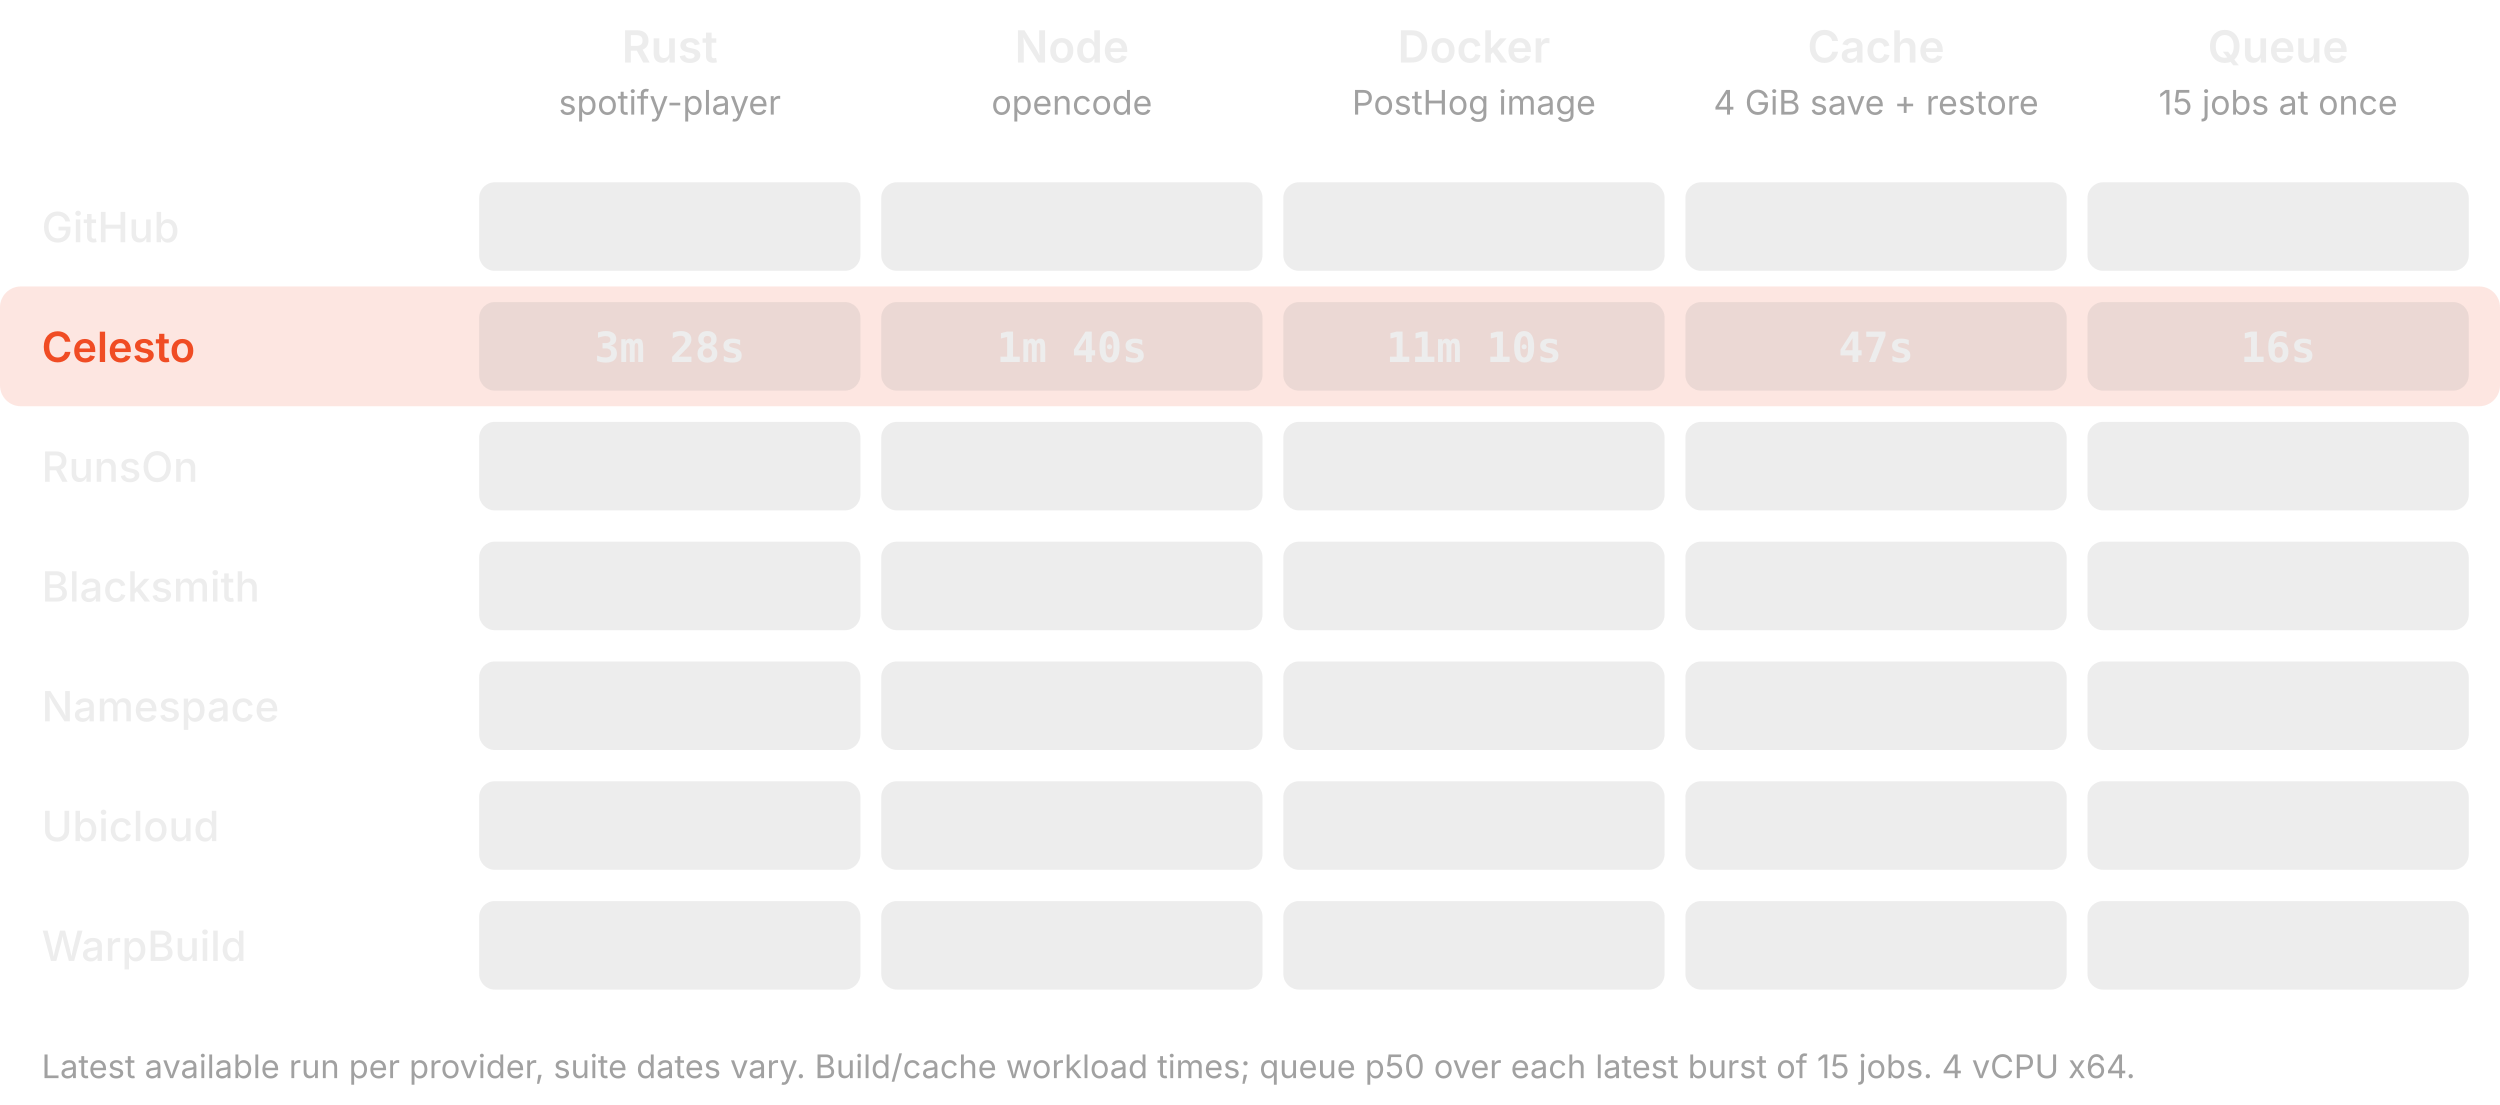
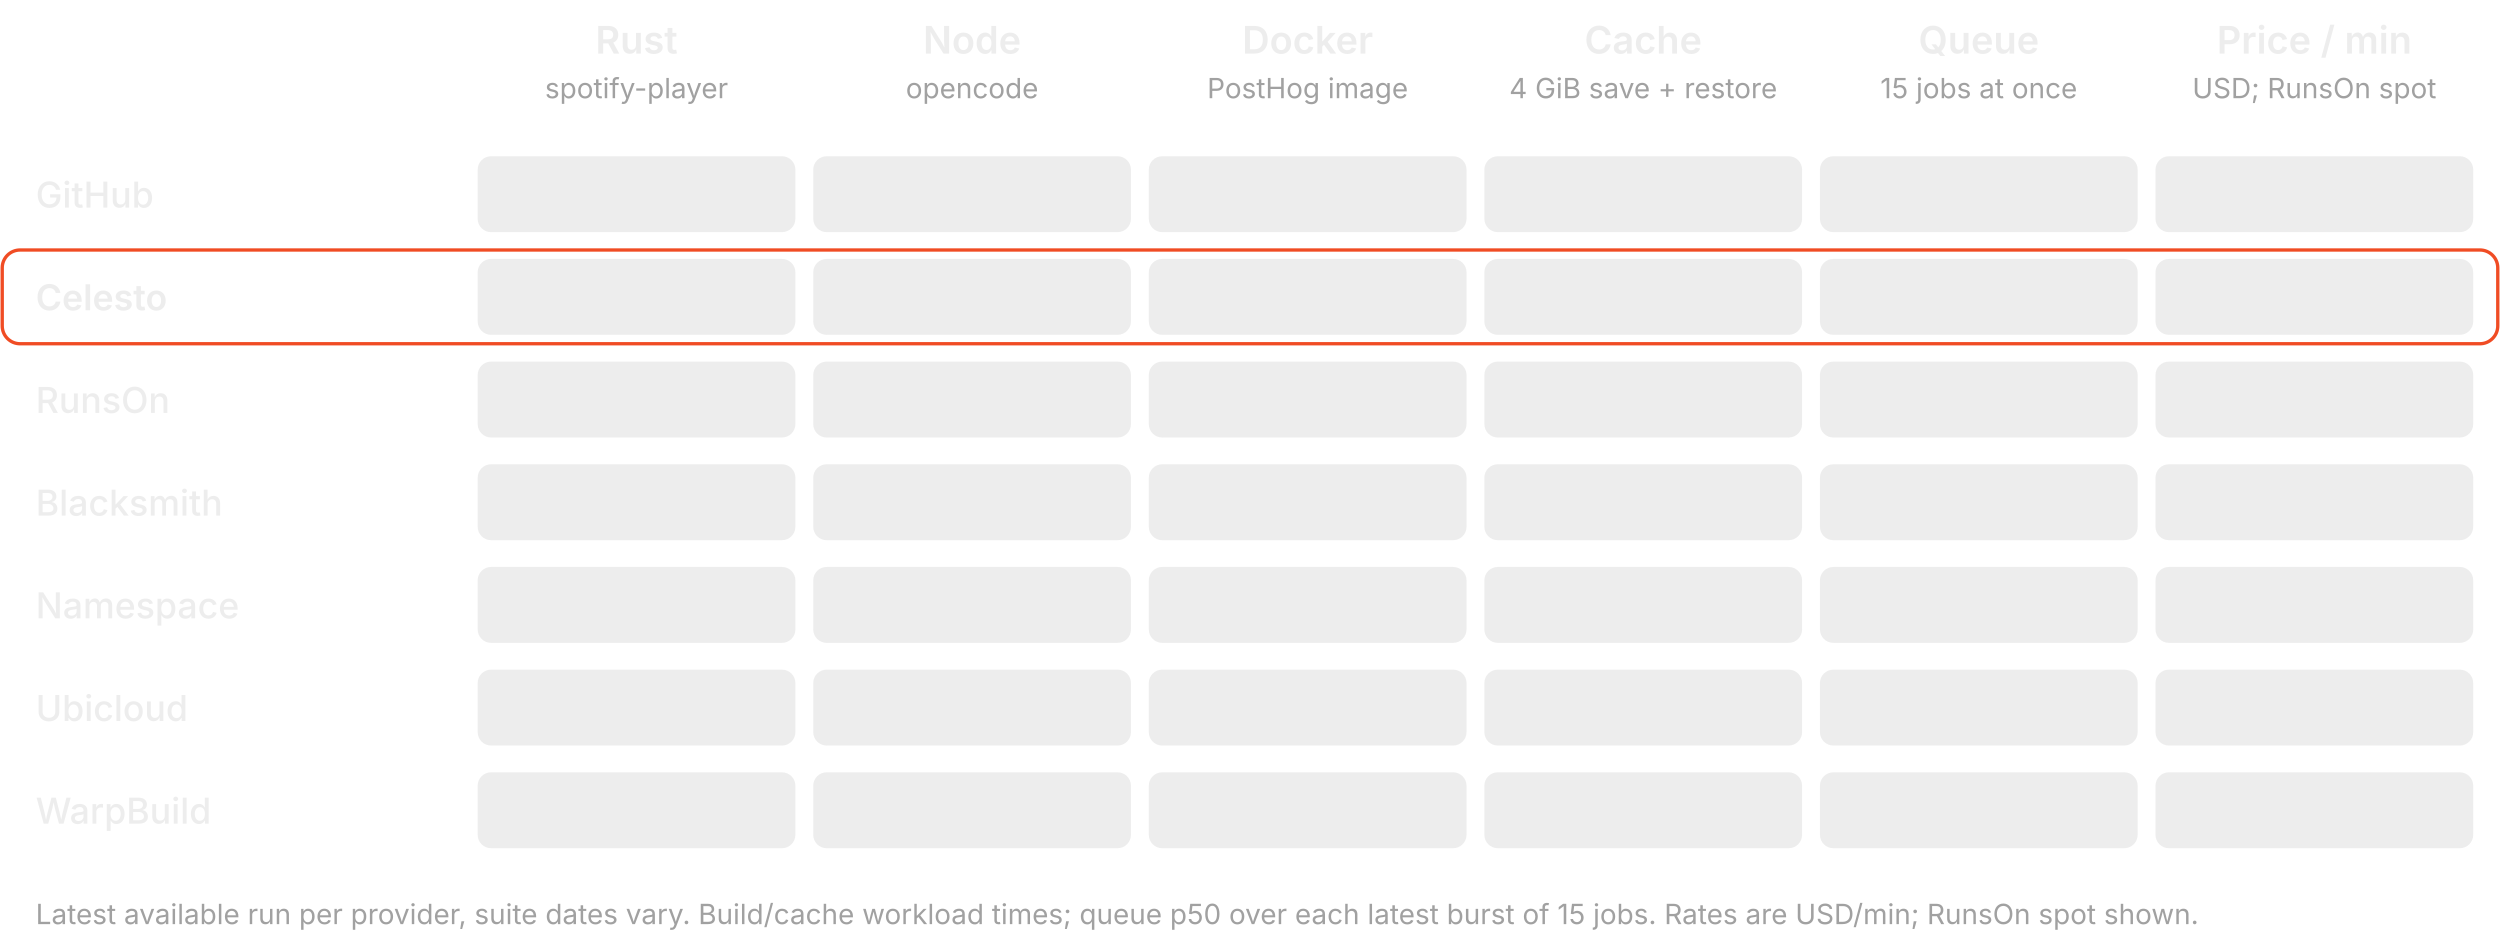
- <svg xmlns="http://www.w3.org/2000/svg" viewBox="0 0 960 424" font-family="Geist,Inter,-apple-system,BlinkMacSystemFont,Segoe UI,sans-serif">
-   <style>.t{fill:#ededed}.m{fill:#a1a1a1}.hl{fill:#F04C24;fill-opacity:.14}.n{fill:#8f8f8f;fill-opacity:.16}</style>
-   <text x="257.2" y="24" text-anchor="middle" font-size="17" font-weight="600" class="t">Rust</text>
-   <text x="257.2" y="44" text-anchor="middle" font-size="13" class="m">spotify-player</text>
-   <text x="411.6" y="24" text-anchor="middle" font-size="17" font-weight="600" class="t">Node</text>
-   <text x="411.6" y="44" text-anchor="middle" font-size="13" class="m">opencode</text>
-   <text x="566" y="24" text-anchor="middle" font-size="17" font-weight="600" class="t">Docker</text>
-   <text x="566" y="44" text-anchor="middle" font-size="13" class="m">PostHog image</text>
-   <text x="720.4" y="24" text-anchor="middle" font-size="17" font-weight="600" class="t">Cache</text>
-   <text x="720.4" y="44" text-anchor="middle" font-size="13" class="m">4 GiB save + restore</text>
-   <text x="874.8" y="24" text-anchor="middle" font-size="17" font-weight="600" class="t">Queue</text>
-   <text x="874.8" y="44" text-anchor="middle" font-size="13" class="m">15 jobs at once</text>
+ <svg xmlns="http://www.w3.org/2000/svg" viewBox="0 0 1120 424" font-family="Geist,Inter,-apple-system,BlinkMacSystemFont,Segoe UI,sans-serif">
+   <style>.t{fill:#ededed}.m{fill:#a1a1a1}.n{fill:#8f8f8f;fill-opacity:.16}</style>
+   <text x="285.167" y="24" text-anchor="middle" font-size="17" font-weight="600" class="t">Rust</text>
+   <text x="285.167" y="44" text-anchor="middle" font-size="12.5" class="m">spotify-player</text>
+   <text x="435.5" y="24" text-anchor="middle" font-size="17" font-weight="600" class="t">Node</text>
+   <text x="435.5" y="44" text-anchor="middle" font-size="12.5" class="m">opencode</text>
+   <text x="585.833" y="24" text-anchor="middle" font-size="17" font-weight="600" class="t">Docker</text>
+   <text x="585.833" y="44" text-anchor="middle" font-size="12.5" class="m">PostHog image</text>
+   <text x="736.167" y="24" text-anchor="middle" font-size="17" font-weight="600" class="t">Cache</text>
+   <text x="736.167" y="44" text-anchor="middle" font-size="12.5" class="m">4 GiB save + restore</text>
+   <text x="886.5" y="24" text-anchor="middle" font-size="17" font-weight="600" class="t">Queue</text>
+   <text x="886.5" y="44" text-anchor="middle" font-size="12.5" class="m">15 jobs at once</text>
+   <text x="1036.833" y="24" text-anchor="middle" font-size="17" font-weight="600" class="t">Price / min</text>
+   <text x="1036.833" y="44" text-anchor="middle" font-size="12.5" class="m">USD; RunsOn spot</text>
  <text x="16" y="93" font-size="16" font-weight="500" class="t">GitHub</text>
-   <rect x="184" y="70" width="146.4" height="34" rx="6" class="n" />
-   <text x="257.2" y="93" text-anchor="middle" font-size="16" font-weight="400" font-family="Geist Mono,SFMono-Regular,Menlo,Consolas,monospace" class="t">3m 35s</text>
-   <rect x="338.4" y="70" width="146.4" height="34" rx="6" class="n" />
-   <text x="411.6" y="93" text-anchor="middle" font-size="16" font-weight="400" font-family="Geist Mono,SFMono-Regular,Menlo,Consolas,monospace" class="t">1m 38s</text>
-   <rect x="492.8" y="70" width="146.4" height="34" rx="6" class="n" />
-   <text x="566" y="93" text-anchor="middle" font-size="16" font-weight="400" font-family="Geist Mono,SFMono-Regular,Menlo,Consolas,monospace" class="t">12m 59s</text>
-   <rect x="647.2" y="70" width="146.4" height="34" rx="6" class="n" />
-   <text x="720.4" y="93" text-anchor="middle" font-size="16" font-weight="400" font-family="Geist Mono,SFMono-Regular,Menlo,Consolas,monospace" class="t">1m 20s</text>
-   <rect x="801.6" y="70" width="146.4" height="34" rx="6" class="n" />
-   <text x="874.8" y="93" text-anchor="middle" font-size="16" font-weight="400" font-family="Geist Mono,SFMono-Regular,Menlo,Consolas,monospace" class="t">3s</text>
-   <rect x="0" y="110" width="960" height="46" rx="8" class="hl" />
-   <text x="16" y="139" font-size="16" font-weight="600" fill="#F04C24">Celesto</text>
-   <rect x="184" y="116" width="146.4" height="34" rx="6" class="n" />
-   <text x="257.2" y="139" text-anchor="middle" font-size="16" font-weight="600" font-family="Geist Mono,SFMono-Regular,Menlo,Consolas,monospace" class="t">3m 28s</text>
-   <rect x="338.4" y="116" width="146.4" height="34" rx="6" class="n" />
-   <text x="411.6" y="139" text-anchor="middle" font-size="16" font-weight="600" font-family="Geist Mono,SFMono-Regular,Menlo,Consolas,monospace" class="t">1m 40s</text>
-   <rect x="492.8" y="116" width="146.4" height="34" rx="6" class="n" />
-   <text x="566" y="139" text-anchor="middle" font-size="16" font-weight="600" font-family="Geist Mono,SFMono-Regular,Menlo,Consolas,monospace" class="t">11m 10s</text>
-   <rect x="647.2" y="116" width="146.4" height="34" rx="6" class="n" />
-   <text x="720.4" y="139" text-anchor="middle" font-size="16" font-weight="600" font-family="Geist Mono,SFMono-Regular,Menlo,Consolas,monospace" class="t">47s</text>
-   <rect x="801.6" y="116" width="146.4" height="34" rx="6" class="n" />
-   <text x="874.8" y="139" text-anchor="middle" font-size="16" font-weight="600" font-family="Geist Mono,SFMono-Regular,Menlo,Consolas,monospace" class="t">16s</text>
+   <rect x="214" y="70" width="142.333" height="34" rx="6" class="n" />
+   <text x="285.167" y="93" text-anchor="middle" font-size="16" font-weight="400" font-family="Geist Mono,SFMono-Regular,Menlo,Consolas,monospace" class="t">3m 35s</text>
+   <rect x="364.333" y="70" width="142.333" height="34" rx="6" class="n" />
+   <text x="435.5" y="93" text-anchor="middle" font-size="16" font-weight="400" font-family="Geist Mono,SFMono-Regular,Menlo,Consolas,monospace" class="t">1m 38s</text>
+   <rect x="514.667" y="70" width="142.333" height="34" rx="6" class="n" />
+   <text x="585.833" y="93" text-anchor="middle" font-size="16" font-weight="400" font-family="Geist Mono,SFMono-Regular,Menlo,Consolas,monospace" class="t">12m 59s</text>
+   <rect x="665" y="70" width="142.333" height="34" rx="6" class="n" />
+   <text x="736.167" y="93" text-anchor="middle" font-size="16" font-weight="400" font-family="Geist Mono,SFMono-Regular,Menlo,Consolas,monospace" class="t">1m 20s</text>
+   <rect x="815.333" y="70" width="142.333" height="34" rx="6" class="n" />
+   <text x="886.5" y="93" text-anchor="middle" font-size="16" font-weight="400" font-family="Geist Mono,SFMono-Regular,Menlo,Consolas,monospace" class="t">3s</text>
+   <rect x="965.667" y="70" width="142.333" height="34" rx="6" class="n" />
+   <text x="1036.833" y="93" text-anchor="middle" font-size="13.5" font-weight="400" font-family="Geist Mono,SFMono-Regular,Menlo,Consolas,monospace" class="t">$0.0120</text>
+   <rect x="1" y="112" width="1118" height="42" rx="8" fill="none" stroke="#F04C24" stroke-width="1.5" />
+   <text x="16" y="139" font-size="16" font-weight="600" class="t">Celesto</text>
+   <rect x="214" y="116" width="142.333" height="34" rx="6" class="n" />
+   <text x="285.167" y="139" text-anchor="middle" font-size="16" font-weight="600" font-family="Geist Mono,SFMono-Regular,Menlo,Consolas,monospace" class="t">3m 28s</text>
+   <rect x="364.333" y="116" width="142.333" height="34" rx="6" class="n" />
+   <text x="435.5" y="139" text-anchor="middle" font-size="16" font-weight="600" font-family="Geist Mono,SFMono-Regular,Menlo,Consolas,monospace" class="t">1m 40s</text>
+   <rect x="514.667" y="116" width="142.333" height="34" rx="6" class="n" />
+   <text x="585.833" y="139" text-anchor="middle" font-size="16" font-weight="600" font-family="Geist Mono,SFMono-Regular,Menlo,Consolas,monospace" class="t">11m 10s</text>
+   <rect x="665" y="116" width="142.333" height="34" rx="6" class="n" />
+   <text x="736.167" y="139" text-anchor="middle" font-size="16" font-weight="600" font-family="Geist Mono,SFMono-Regular,Menlo,Consolas,monospace" class="t">47s</text>
+   <rect x="815.333" y="116" width="142.333" height="34" rx="6" class="n" />
+   <text x="886.5" y="139" text-anchor="middle" font-size="16" font-weight="600" font-family="Geist Mono,SFMono-Regular,Menlo,Consolas,monospace" class="t">16s</text>
+   <rect x="965.667" y="116" width="142.333" height="34" rx="6" class="n" />
+   <text x="1036.833" y="139" text-anchor="middle" font-size="13.5" font-weight="600" font-family="Geist Mono,SFMono-Regular,Menlo,Consolas,monospace" class="t">$0.00133333</text>
  <text x="16" y="185" font-size="16" font-weight="500" class="t">RunsOn</text>
-   <rect x="184" y="162" width="146.4" height="34" rx="6" class="n" />
-   <text x="257.2" y="185" text-anchor="middle" font-size="16" font-weight="400" font-family="Geist Mono,SFMono-Regular,Menlo,Consolas,monospace" class="t">1m 48s</text>
-   <rect x="338.4" y="162" width="146.4" height="34" rx="6" class="n" />
-   <text x="411.6" y="185" text-anchor="middle" font-size="16" font-weight="400" font-family="Geist Mono,SFMono-Regular,Menlo,Consolas,monospace" class="t">1m 03s</text>
-   <rect x="492.8" y="162" width="146.4" height="34" rx="6" class="n" />
-   <text x="566" y="185" text-anchor="middle" font-size="16" font-weight="400" font-family="Geist Mono,SFMono-Regular,Menlo,Consolas,monospace" class="t">9m 00s</text>
-   <rect x="647.2" y="162" width="146.4" height="34" rx="6" class="n" />
-   <text x="720.4" y="185" text-anchor="middle" font-size="16" font-weight="400" font-family="Geist Mono,SFMono-Regular,Menlo,Consolas,monospace" class="t">33s</text>
-   <rect x="801.6" y="162" width="146.4" height="34" rx="6" class="n" />
-   <text x="874.8" y="185" text-anchor="middle" font-size="16" font-weight="400" font-family="Geist Mono,SFMono-Regular,Menlo,Consolas,monospace" class="t">17s</text>
+   <rect x="214" y="162" width="142.333" height="34" rx="6" class="n" />
+   <text x="285.167" y="185" text-anchor="middle" font-size="16" font-weight="400" font-family="Geist Mono,SFMono-Regular,Menlo,Consolas,monospace" class="t">1m 48s</text>
+   <rect x="364.333" y="162" width="142.333" height="34" rx="6" class="n" />
+   <text x="435.5" y="185" text-anchor="middle" font-size="16" font-weight="400" font-family="Geist Mono,SFMono-Regular,Menlo,Consolas,monospace" class="t">1m 03s</text>
+   <rect x="514.667" y="162" width="142.333" height="34" rx="6" class="n" />
+   <text x="585.833" y="185" text-anchor="middle" font-size="16" font-weight="400" font-family="Geist Mono,SFMono-Regular,Menlo,Consolas,monospace" class="t">9m 00s</text>
+   <rect x="665" y="162" width="142.333" height="34" rx="6" class="n" />
+   <text x="736.167" y="185" text-anchor="middle" font-size="16" font-weight="400" font-family="Geist Mono,SFMono-Regular,Menlo,Consolas,monospace" class="t">33s</text>
+   <rect x="815.333" y="162" width="142.333" height="34" rx="6" class="n" />
+   <text x="886.5" y="185" text-anchor="middle" font-size="16" font-weight="400" font-family="Geist Mono,SFMono-Regular,Menlo,Consolas,monospace" class="t">17s</text>
+   <rect x="965.667" y="162" width="142.333" height="34" rx="6" class="n" />
+   <text x="1036.833" y="185" text-anchor="middle" font-size="13.5" font-weight="400" font-family="Geist Mono,SFMono-Regular,Menlo,Consolas,monospace" class="t">$0.0013 spot</text>
  <text x="16" y="231" font-size="16" font-weight="500" class="t">Blacksmith</text>
-   <rect x="184" y="208" width="146.4" height="34" rx="6" class="n" />
-   <text x="257.2" y="231" text-anchor="middle" font-size="16" font-weight="400" font-family="Geist Mono,SFMono-Regular,Menlo,Consolas,monospace" class="t">2m 02s</text>
-   <rect x="338.4" y="208" width="146.4" height="34" rx="6" class="n" />
-   <text x="411.6" y="231" text-anchor="middle" font-size="16" font-weight="400" font-family="Geist Mono,SFMono-Regular,Menlo,Consolas,monospace" class="t">50s</text>
-   <rect x="492.8" y="208" width="146.4" height="34" rx="6" class="n" />
-   <text x="566" y="231" text-anchor="middle" font-size="16" font-weight="400" font-family="Geist Mono,SFMono-Regular,Menlo,Consolas,monospace" class="t">5m 52s</text>
-   <rect x="647.2" y="208" width="146.4" height="34" rx="6" class="n" />
-   <text x="720.4" y="231" text-anchor="middle" font-size="16" font-weight="400" font-family="Geist Mono,SFMono-Regular,Menlo,Consolas,monospace" class="t">17s</text>
-   <rect x="801.6" y="208" width="146.4" height="34" rx="6" class="n" />
-   <text x="874.8" y="231" text-anchor="middle" font-size="16" font-weight="400" font-family="Geist Mono,SFMono-Regular,Menlo,Consolas,monospace" class="t">11s</text>
+   <rect x="214" y="208" width="142.333" height="34" rx="6" class="n" />
+   <text x="285.167" y="231" text-anchor="middle" font-size="16" font-weight="400" font-family="Geist Mono,SFMono-Regular,Menlo,Consolas,monospace" class="t">2m 02s</text>
+   <rect x="364.333" y="208" width="142.333" height="34" rx="6" class="n" />
+   <text x="435.5" y="231" text-anchor="middle" font-size="16" font-weight="400" font-family="Geist Mono,SFMono-Regular,Menlo,Consolas,monospace" class="t">50s</text>
+   <rect x="514.667" y="208" width="142.333" height="34" rx="6" class="n" />
+   <text x="585.833" y="231" text-anchor="middle" font-size="16" font-weight="400" font-family="Geist Mono,SFMono-Regular,Menlo,Consolas,monospace" class="t">5m 52s</text>
+   <rect x="665" y="208" width="142.333" height="34" rx="6" class="n" />
+   <text x="736.167" y="231" text-anchor="middle" font-size="16" font-weight="400" font-family="Geist Mono,SFMono-Regular,Menlo,Consolas,monospace" class="t">17s</text>
+   <rect x="815.333" y="208" width="142.333" height="34" rx="6" class="n" />
+   <text x="886.5" y="231" text-anchor="middle" font-size="16" font-weight="400" font-family="Geist Mono,SFMono-Regular,Menlo,Consolas,monospace" class="t">11s</text>
+   <rect x="965.667" y="208" width="142.333" height="34" rx="6" class="n" />
+   <text x="1036.833" y="231" text-anchor="middle" font-size="13.5" font-weight="400" font-family="Geist Mono,SFMono-Regular,Menlo,Consolas,monospace" class="t">$0.0080</text>
  <text x="16" y="277" font-size="16" font-weight="500" class="t">Namespace</text>
-   <rect x="184" y="254" width="146.4" height="34" rx="6" class="n" />
-   <text x="257.2" y="277" text-anchor="middle" font-size="16" font-weight="400" font-family="Geist Mono,SFMono-Regular,Menlo,Consolas,monospace" class="t">1m 31s</text>
-   <rect x="338.4" y="254" width="146.4" height="34" rx="6" class="n" />
-   <text x="411.6" y="277" text-anchor="middle" font-size="16" font-weight="400" font-family="Geist Mono,SFMono-Regular,Menlo,Consolas,monospace" class="t">44s</text>
-   <rect x="492.8" y="254" width="146.4" height="34" rx="6" class="n" />
-   <text x="566" y="277" text-anchor="middle" font-size="16" font-weight="400" font-family="Geist Mono,SFMono-Regular,Menlo,Consolas,monospace" class="t">4m 38s</text>
-   <rect x="647.2" y="254" width="146.4" height="34" rx="6" class="n" />
-   <text x="720.4" y="277" text-anchor="middle" font-size="16" font-weight="400" font-family="Geist Mono,SFMono-Regular,Menlo,Consolas,monospace" class="t">47s</text>
-   <rect x="801.6" y="254" width="146.4" height="34" rx="6" class="n" />
-   <text x="874.8" y="277" text-anchor="middle" font-size="16" font-weight="400" font-family="Geist Mono,SFMono-Regular,Menlo,Consolas,monospace" class="t">9s</text>
+   <rect x="214" y="254" width="142.333" height="34" rx="6" class="n" />
+   <text x="285.167" y="277" text-anchor="middle" font-size="16" font-weight="400" font-family="Geist Mono,SFMono-Regular,Menlo,Consolas,monospace" class="t">1m 31s</text>
+   <rect x="364.333" y="254" width="142.333" height="34" rx="6" class="n" />
+   <text x="435.5" y="277" text-anchor="middle" font-size="16" font-weight="400" font-family="Geist Mono,SFMono-Regular,Menlo,Consolas,monospace" class="t">44s</text>
+   <rect x="514.667" y="254" width="142.333" height="34" rx="6" class="n" />
+   <text x="585.833" y="277" text-anchor="middle" font-size="16" font-weight="400" font-family="Geist Mono,SFMono-Regular,Menlo,Consolas,monospace" class="t">4m 38s</text>
+   <rect x="665" y="254" width="142.333" height="34" rx="6" class="n" />
+   <text x="736.167" y="277" text-anchor="middle" font-size="16" font-weight="400" font-family="Geist Mono,SFMono-Regular,Menlo,Consolas,monospace" class="t">47s</text>
+   <rect x="815.333" y="254" width="142.333" height="34" rx="6" class="n" />
+   <text x="886.5" y="277" text-anchor="middle" font-size="16" font-weight="400" font-family="Geist Mono,SFMono-Regular,Menlo,Consolas,monospace" class="t">9s</text>
+   <rect x="965.667" y="254" width="142.333" height="34" rx="6" class="n" />
+   <text x="1036.833" y="277" text-anchor="middle" font-size="13.5" font-weight="400" font-family="Geist Mono,SFMono-Regular,Menlo,Consolas,monospace" class="t">$0.0120*</text>
  <text x="16" y="323" font-size="16" font-weight="500" class="t">Ubicloud</text>
-   <rect x="184" y="300" width="146.4" height="34" rx="6" class="n" />
-   <text x="257.2" y="323" text-anchor="middle" font-size="16" font-weight="400" font-family="Geist Mono,SFMono-Regular,Menlo,Consolas,monospace" class="t">3m 04s</text>
-   <rect x="338.4" y="300" width="146.4" height="34" rx="6" class="n" />
-   <text x="411.6" y="323" text-anchor="middle" font-size="16" font-weight="400" font-family="Geist Mono,SFMono-Regular,Menlo,Consolas,monospace" class="t">1m 29s</text>
-   <rect x="492.8" y="300" width="146.4" height="34" rx="6" class="n" />
-   <text x="566" y="323" text-anchor="middle" font-size="16" font-weight="400" font-family="Geist Mono,SFMono-Regular,Menlo,Consolas,monospace" class="t">13m 11s</text>
-   <rect x="647.2" y="300" width="146.4" height="34" rx="6" class="n" />
-   <text x="720.4" y="323" text-anchor="middle" font-size="16" font-weight="400" font-family="Geist Mono,SFMono-Regular,Menlo,Consolas,monospace" class="t">1m 48s</text>
-   <rect x="801.6" y="300" width="146.4" height="34" rx="6" class="n" />
-   <text x="874.8" y="323" text-anchor="middle" font-size="16" font-weight="400" font-family="Geist Mono,SFMono-Regular,Menlo,Consolas,monospace" class="t">50s</text>
+   <rect x="214" y="300" width="142.333" height="34" rx="6" class="n" />
+   <text x="285.167" y="323" text-anchor="middle" font-size="16" font-weight="400" font-family="Geist Mono,SFMono-Regular,Menlo,Consolas,monospace" class="t">3m 04s</text>
+   <rect x="364.333" y="300" width="142.333" height="34" rx="6" class="n" />
+   <text x="435.5" y="323" text-anchor="middle" font-size="16" font-weight="400" font-family="Geist Mono,SFMono-Regular,Menlo,Consolas,monospace" class="t">1m 29s</text>
+   <rect x="514.667" y="300" width="142.333" height="34" rx="6" class="n" />
+   <text x="585.833" y="323" text-anchor="middle" font-size="16" font-weight="400" font-family="Geist Mono,SFMono-Regular,Menlo,Consolas,monospace" class="t">13m 11s</text>
+   <rect x="665" y="300" width="142.333" height="34" rx="6" class="n" />
+   <text x="736.167" y="323" text-anchor="middle" font-size="16" font-weight="400" font-family="Geist Mono,SFMono-Regular,Menlo,Consolas,monospace" class="t">1m 48s</text>
+   <rect x="815.333" y="300" width="142.333" height="34" rx="6" class="n" />
+   <text x="886.5" y="323" text-anchor="middle" font-size="16" font-weight="400" font-family="Geist Mono,SFMono-Regular,Menlo,Consolas,monospace" class="t">50s</text>
+   <rect x="965.667" y="300" width="142.333" height="34" rx="6" class="n" />
+   <text x="1036.833" y="323" text-anchor="middle" font-size="13.5" font-weight="400" font-family="Geist Mono,SFMono-Regular,Menlo,Consolas,monospace" class="t">$0.0025</text>
  <text x="16" y="369" font-size="16" font-weight="500" class="t">WarpBuild</text>
-   <rect x="184" y="346" width="146.4" height="34" rx="6" class="n" />
-   <text x="257.2" y="369" text-anchor="middle" font-size="16" font-weight="400" font-family="Geist Mono,SFMono-Regular,Menlo,Consolas,monospace" class="t">2m 35s</text>
-   <rect x="338.4" y="346" width="146.4" height="34" rx="6" class="n" />
-   <text x="411.6" y="369" text-anchor="middle" font-size="16" font-weight="400" font-family="Geist Mono,SFMono-Regular,Menlo,Consolas,monospace" class="t">1m 27s</text>
-   <rect x="492.8" y="346" width="146.4" height="34" rx="6" class="n" />
-   <text x="566" y="369" text-anchor="middle" font-size="16" font-weight="400" font-family="Geist Mono,SFMono-Regular,Menlo,Consolas,monospace" class="t">7m 26s</text>
-   <rect x="647.2" y="346" width="146.4" height="34" rx="6" class="n" />
-   <text x="720.4" y="369" text-anchor="middle" font-size="16" font-weight="400" font-family="Geist Mono,SFMono-Regular,Menlo,Consolas,monospace" class="t">32s</text>
-   <rect x="801.6" y="346" width="146.4" height="34" rx="6" class="n" />
-   <text x="874.8" y="369" text-anchor="middle" font-size="16" font-weight="400" font-family="Geist Mono,SFMono-Regular,Menlo,Consolas,monospace" class="t">10s</text>
-   <text x="16" y="414" font-size="12.5" class="m">Latest available run per provider, suite dates vary. Build/cache workload times; queue p50 over each latest burst of 15 jobs. 4 vCPU x64.</text>
+   <rect x="214" y="346" width="142.333" height="34" rx="6" class="n" />
+   <text x="285.167" y="369" text-anchor="middle" font-size="16" font-weight="400" font-family="Geist Mono,SFMono-Regular,Menlo,Consolas,monospace" class="t">2m 35s</text>
+   <rect x="364.333" y="346" width="142.333" height="34" rx="6" class="n" />
+   <text x="435.5" y="369" text-anchor="middle" font-size="16" font-weight="400" font-family="Geist Mono,SFMono-Regular,Menlo,Consolas,monospace" class="t">1m 27s</text>
+   <rect x="514.667" y="346" width="142.333" height="34" rx="6" class="n" />
+   <text x="585.833" y="369" text-anchor="middle" font-size="16" font-weight="400" font-family="Geist Mono,SFMono-Regular,Menlo,Consolas,monospace" class="t">7m 26s</text>
+   <rect x="665" y="346" width="142.333" height="34" rx="6" class="n" />
+   <text x="736.167" y="369" text-anchor="middle" font-size="16" font-weight="400" font-family="Geist Mono,SFMono-Regular,Menlo,Consolas,monospace" class="t">32s</text>
+   <rect x="815.333" y="346" width="142.333" height="34" rx="6" class="n" />
+   <text x="886.5" y="369" text-anchor="middle" font-size="16" font-weight="400" font-family="Geist Mono,SFMono-Regular,Menlo,Consolas,monospace" class="t">10s</text>
+   <rect x="965.667" y="346" width="142.333" height="34" rx="6" class="n" />
+   <text x="1036.833" y="369" text-anchor="middle" font-size="13.5" font-weight="400" font-family="Geist Mono,SFMono-Regular,Menlo,Consolas,monospace" class="t">$0.0080</text>
+   <text x="16" y="414" font-size="12.5" class="m">Latest available run per provider, suite dates vary. Build/cache workload times; queue p50 over each latest burst of 15 jobs. Rates are USD/min; RunsOn spot shown.</text>
</svg>
